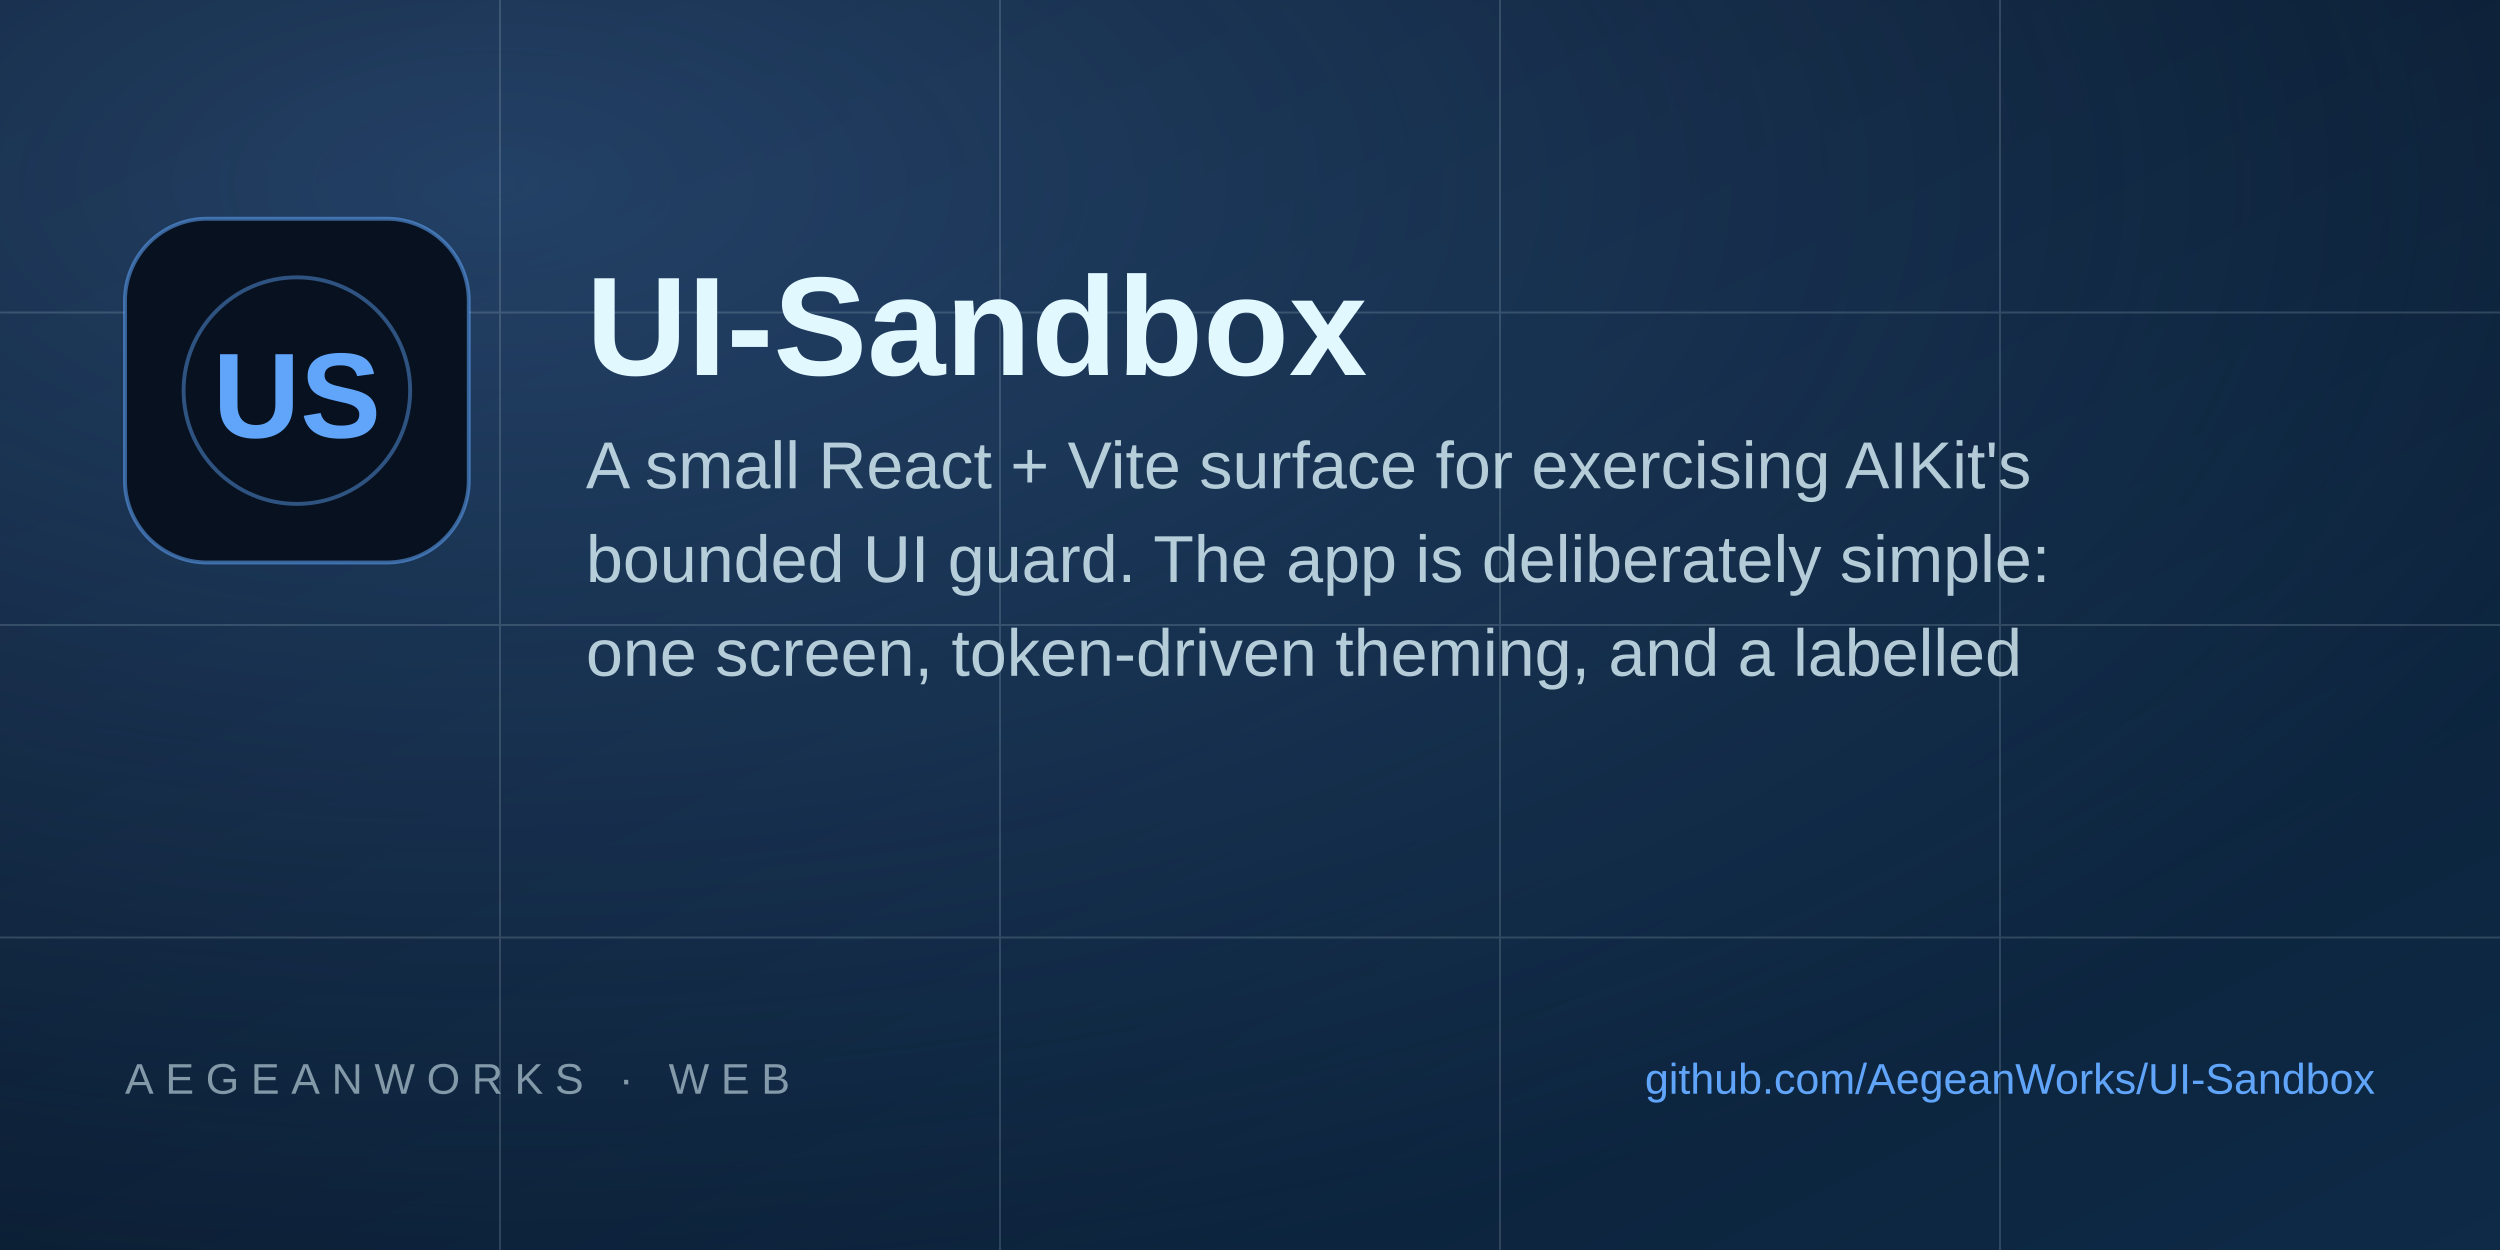
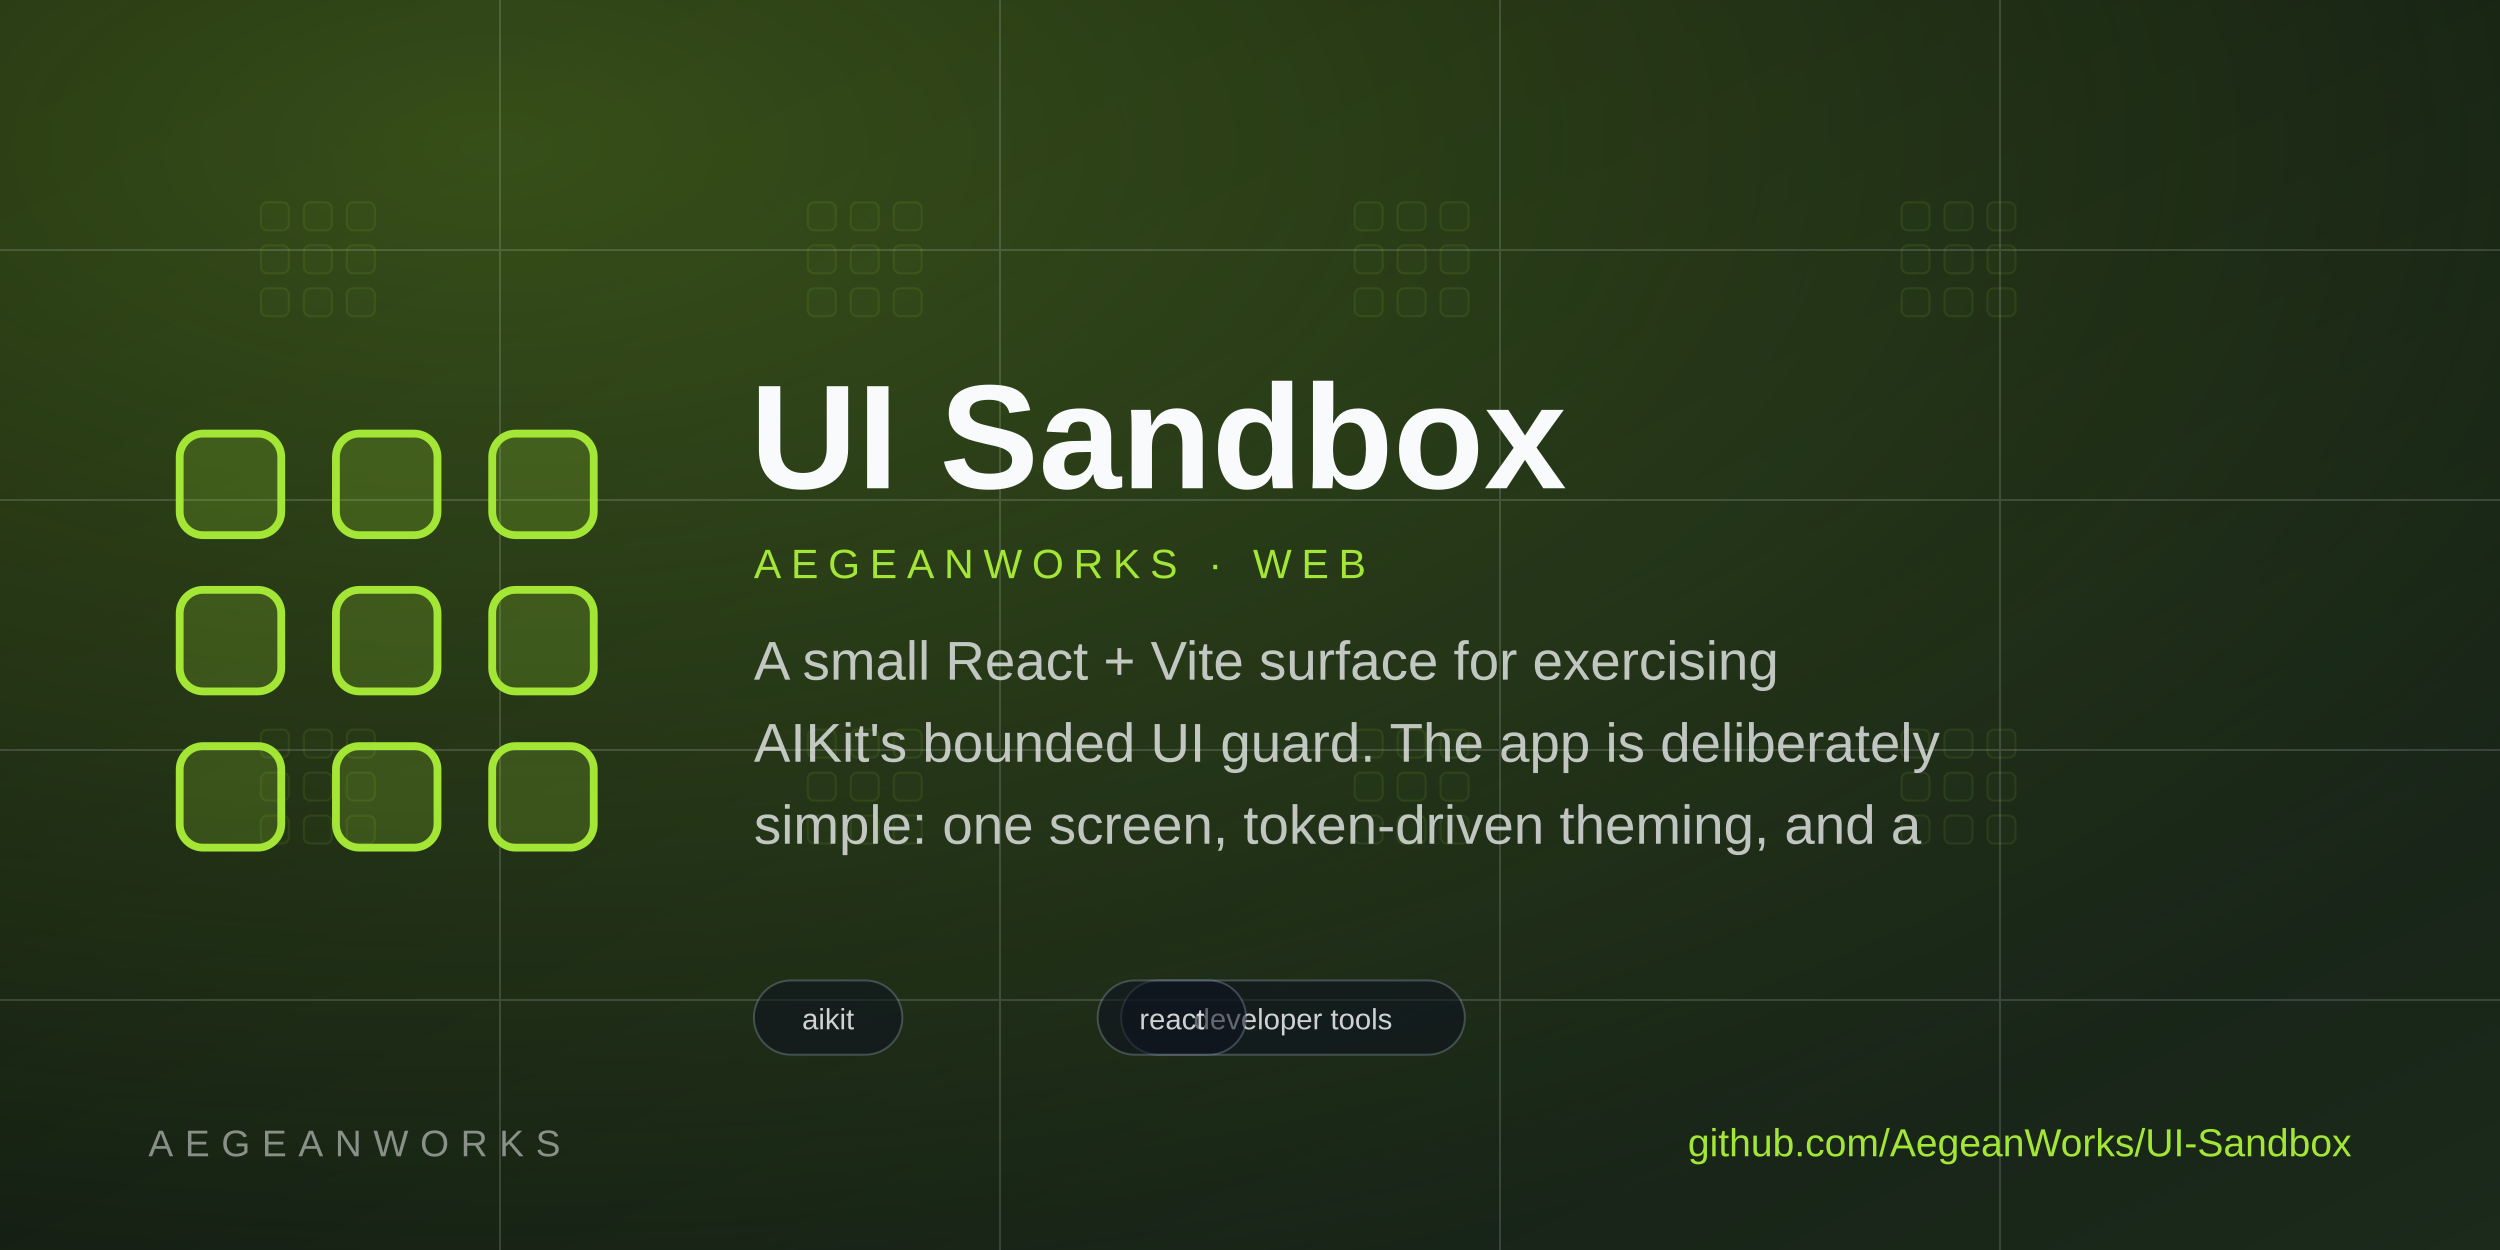
- <svg xmlns="http://www.w3.org/2000/svg" width="1280" height="640" viewBox="0 0 1280 640" role="img" aria-labelledby="title desc">
+ <svg xmlns="http://www.w3.org/2000/svg" width="1280" height="640" viewBox="0 0 1280 640" role="img" aria-labelledby="title desc" data-motif="grid" data-layout="grid">
  <defs>
    <linearGradient id="bg" x1="0" y1="0" x2="1" y2="1">
-       <stop offset="0" stop-color="#07111f" />
-       <stop offset="1" stop-color="#0e2a47" />
+       <stop offset="0" stop-color="#0a0f0b" />
+       <stop offset="1" stop-color="#1b2a1b" />
    </linearGradient>
-     <radialGradient id="glow" cx="0.2" cy="0.15" r="0.9">
-       <stop offset="0" stop-color="#60a5fa" stop-opacity="0.30" />
-       <stop offset="1" stop-color="#60a5fa" stop-opacity="0" />
+     <radialGradient id="glow" cx="0.2" cy="0.12" r="0.95">
+       <stop offset="0" stop-color="#a3e635" stop-opacity="0.28" />
+       <stop offset="1" stop-color="#a3e635" stop-opacity="0" />
    </radialGradient>
+     <linearGradient id="band" x1="0" y1="0" x2="1" y2="0">
+       <stop offset="0" stop-color="#a3e635" />
+       <stop offset="1" stop-color="#60a5fa" />
+     </linearGradient>
  </defs>
  <rect width="1280" height="640" fill="url(#bg)" />
  <rect width="1280" height="640" fill="url(#glow)" />
-   <g opacity="0.16" stroke="#e2f8ff">
-     <path d="M0 160h1280M0 320h1280M0 480h1280M256 0v640M512 0v640M768 0v640M1024 0v640" />
+   <g opacity="0.15" stroke="#F8FAFC">
+     <path d="M0 128H1280M0 256H1280M0 384H1280M0 512H1280M256 0V640M512 0V640M768 0V640M1024 0V640" />
  </g>
-   <rect x="64" y="112" width="176" height="176" rx="42" fill="#07111f" stroke="#60a5fa" stroke-opacity="0.55" stroke-width="2" />
-   <circle cx="152" cy="200" r="58" fill="none" stroke="#60a5fa" stroke-opacity="0.45" stroke-width="2" />
-   <text x="152" y="224" text-anchor="middle" font-family="Segoe UI, Arial, sans-serif" font-size="62" font-weight="700" fill="#60a5fa">US</text>
-   <text x="300" y="192" font-family="Segoe UI, Arial, sans-serif" font-size="72" font-weight="700" fill="#e2f8ff">UI-Sandbox</text>
-   <text x="300" y="250" font-family="Segoe UI, Arial, sans-serif" font-size="34" fill="#e2f8ff" fill-opacity="0.78">A small React + Vite surface for exercising AIKit's</text>
-   <text x="300" y="298" font-family="Segoe UI, Arial, sans-serif" font-size="34" fill="#e2f8ff" fill-opacity="0.78">bounded UI guard. The app is deliberately simple:</text>
-   <text x="300" y="346" font-family="Segoe UI, Arial, sans-serif" font-size="34" fill="#e2f8ff" fill-opacity="0.78">one screen, token-driven theming, and a labelled</text>
-   <text x="64" y="560" font-family="Segoe UI, Arial, sans-serif" font-size="22" letter-spacing="6" fill="#e2f8ff" fill-opacity="0.55">AEGEANWORKS · WEB</text>
-   <text x="1216" y="560" text-anchor="end" font-family="Segoe UI, Arial, sans-serif" font-size="22" fill="#60a5fa">github.com/AegeanWorks/UI-Sandbox</text>
+   <g transform="translate(188 318) scale(2.0)" opacity="1.0">
+     <rect x="-48" y="-48" width="26" height="26" rx="6" fill="#a3e635" fill-opacity="0.18" stroke="#a3e635" stroke-width="2" />
+     <rect x="-48" y="-8" width="26" height="26" rx="6" fill="#a3e635" fill-opacity="0.18" stroke="#a3e635" stroke-width="2" />
+     <rect x="-48" y="32" width="26" height="26" rx="6" fill="#a3e635" fill-opacity="0.18" stroke="#a3e635" stroke-width="2" />
+     <rect x="-8" y="-48" width="26" height="26" rx="6" fill="#a3e635" fill-opacity="0.18" stroke="#a3e635" stroke-width="2" />
+     <rect x="-8" y="-8" width="26" height="26" rx="6" fill="#a3e635" fill-opacity="0.18" stroke="#a3e635" stroke-width="2" />
+     <rect x="-8" y="32" width="26" height="26" rx="6" fill="#a3e635" fill-opacity="0.18" stroke="#a3e635" stroke-width="2" />
+     <rect x="32" y="-48" width="26" height="26" rx="6" fill="#a3e635" fill-opacity="0.18" stroke="#a3e635" stroke-width="2" />
+     <rect x="32" y="-8" width="26" height="26" rx="6" fill="#a3e635" fill-opacity="0.18" stroke="#a3e635" stroke-width="2" />
+     <rect x="32" y="32" width="26" height="26" rx="6" fill="#a3e635" fill-opacity="0.18" stroke="#a3e635" stroke-width="2" />
+   </g>
+   <g transform="translate(160 130) scale(0.55)" opacity="0.1">
+     <rect x="-48" y="-48" width="26" height="26" rx="6" fill="#a3e635" fill-opacity="0.18" stroke="#a3e635" stroke-width="2" />
+     <rect x="-48" y="-8" width="26" height="26" rx="6" fill="#a3e635" fill-opacity="0.18" stroke="#a3e635" stroke-width="2" />
+     <rect x="-48" y="32" width="26" height="26" rx="6" fill="#a3e635" fill-opacity="0.18" stroke="#a3e635" stroke-width="2" />
+     <rect x="-8" y="-48" width="26" height="26" rx="6" fill="#a3e635" fill-opacity="0.18" stroke="#a3e635" stroke-width="2" />
+     <rect x="-8" y="-8" width="26" height="26" rx="6" fill="#a3e635" fill-opacity="0.18" stroke="#a3e635" stroke-width="2" />
+     <rect x="-8" y="32" width="26" height="26" rx="6" fill="#a3e635" fill-opacity="0.18" stroke="#a3e635" stroke-width="2" />
+     <rect x="32" y="-48" width="26" height="26" rx="6" fill="#a3e635" fill-opacity="0.18" stroke="#a3e635" stroke-width="2" />
+     <rect x="32" y="-8" width="26" height="26" rx="6" fill="#a3e635" fill-opacity="0.18" stroke="#a3e635" stroke-width="2" />
+     <rect x="32" y="32" width="26" height="26" rx="6" fill="#a3e635" fill-opacity="0.18" stroke="#a3e635" stroke-width="2" />
+   </g>
+   <g transform="translate(160 400) scale(0.55)" opacity="0.1">
+     <rect x="-48" y="-48" width="26" height="26" rx="6" fill="#a3e635" fill-opacity="0.18" stroke="#a3e635" stroke-width="2" />
+     <rect x="-48" y="-8" width="26" height="26" rx="6" fill="#a3e635" fill-opacity="0.18" stroke="#a3e635" stroke-width="2" />
+     <rect x="-48" y="32" width="26" height="26" rx="6" fill="#a3e635" fill-opacity="0.18" stroke="#a3e635" stroke-width="2" />
+     <rect x="-8" y="-48" width="26" height="26" rx="6" fill="#a3e635" fill-opacity="0.18" stroke="#a3e635" stroke-width="2" />
+     <rect x="-8" y="-8" width="26" height="26" rx="6" fill="#a3e635" fill-opacity="0.18" stroke="#a3e635" stroke-width="2" />
+     <rect x="-8" y="32" width="26" height="26" rx="6" fill="#a3e635" fill-opacity="0.18" stroke="#a3e635" stroke-width="2" />
+     <rect x="32" y="-48" width="26" height="26" rx="6" fill="#a3e635" fill-opacity="0.18" stroke="#a3e635" stroke-width="2" />
+     <rect x="32" y="-8" width="26" height="26" rx="6" fill="#a3e635" fill-opacity="0.18" stroke="#a3e635" stroke-width="2" />
+     <rect x="32" y="32" width="26" height="26" rx="6" fill="#a3e635" fill-opacity="0.18" stroke="#a3e635" stroke-width="2" />
+   </g>
+   <g transform="translate(440 130) scale(0.55)" opacity="0.1">
+     <rect x="-48" y="-48" width="26" height="26" rx="6" fill="#a3e635" fill-opacity="0.18" stroke="#a3e635" stroke-width="2" />
+     <rect x="-48" y="-8" width="26" height="26" rx="6" fill="#a3e635" fill-opacity="0.18" stroke="#a3e635" stroke-width="2" />
+     <rect x="-48" y="32" width="26" height="26" rx="6" fill="#a3e635" fill-opacity="0.18" stroke="#a3e635" stroke-width="2" />
+     <rect x="-8" y="-48" width="26" height="26" rx="6" fill="#a3e635" fill-opacity="0.18" stroke="#a3e635" stroke-width="2" />
+     <rect x="-8" y="-8" width="26" height="26" rx="6" fill="#a3e635" fill-opacity="0.18" stroke="#a3e635" stroke-width="2" />
+     <rect x="-8" y="32" width="26" height="26" rx="6" fill="#a3e635" fill-opacity="0.18" stroke="#a3e635" stroke-width="2" />
+     <rect x="32" y="-48" width="26" height="26" rx="6" fill="#a3e635" fill-opacity="0.18" stroke="#a3e635" stroke-width="2" />
+     <rect x="32" y="-8" width="26" height="26" rx="6" fill="#a3e635" fill-opacity="0.18" stroke="#a3e635" stroke-width="2" />
+     <rect x="32" y="32" width="26" height="26" rx="6" fill="#a3e635" fill-opacity="0.18" stroke="#a3e635" stroke-width="2" />
+   </g>
+   <g transform="translate(440 400) scale(0.55)" opacity="0.1">
+     <rect x="-48" y="-48" width="26" height="26" rx="6" fill="#a3e635" fill-opacity="0.18" stroke="#a3e635" stroke-width="2" />
+     <rect x="-48" y="-8" width="26" height="26" rx="6" fill="#a3e635" fill-opacity="0.18" stroke="#a3e635" stroke-width="2" />
+     <rect x="-48" y="32" width="26" height="26" rx="6" fill="#a3e635" fill-opacity="0.18" stroke="#a3e635" stroke-width="2" />
+     <rect x="-8" y="-48" width="26" height="26" rx="6" fill="#a3e635" fill-opacity="0.18" stroke="#a3e635" stroke-width="2" />
+     <rect x="-8" y="-8" width="26" height="26" rx="6" fill="#a3e635" fill-opacity="0.18" stroke="#a3e635" stroke-width="2" />
+     <rect x="-8" y="32" width="26" height="26" rx="6" fill="#a3e635" fill-opacity="0.18" stroke="#a3e635" stroke-width="2" />
+     <rect x="32" y="-48" width="26" height="26" rx="6" fill="#a3e635" fill-opacity="0.18" stroke="#a3e635" stroke-width="2" />
+     <rect x="32" y="-8" width="26" height="26" rx="6" fill="#a3e635" fill-opacity="0.18" stroke="#a3e635" stroke-width="2" />
+     <rect x="32" y="32" width="26" height="26" rx="6" fill="#a3e635" fill-opacity="0.18" stroke="#a3e635" stroke-width="2" />
+   </g>
+   <g transform="translate(720 130) scale(0.55)" opacity="0.1">
+     <rect x="-48" y="-48" width="26" height="26" rx="6" fill="#a3e635" fill-opacity="0.18" stroke="#a3e635" stroke-width="2" />
+     <rect x="-48" y="-8" width="26" height="26" rx="6" fill="#a3e635" fill-opacity="0.18" stroke="#a3e635" stroke-width="2" />
+     <rect x="-48" y="32" width="26" height="26" rx="6" fill="#a3e635" fill-opacity="0.18" stroke="#a3e635" stroke-width="2" />
+     <rect x="-8" y="-48" width="26" height="26" rx="6" fill="#a3e635" fill-opacity="0.18" stroke="#a3e635" stroke-width="2" />
+     <rect x="-8" y="-8" width="26" height="26" rx="6" fill="#a3e635" fill-opacity="0.18" stroke="#a3e635" stroke-width="2" />
+     <rect x="-8" y="32" width="26" height="26" rx="6" fill="#a3e635" fill-opacity="0.18" stroke="#a3e635" stroke-width="2" />
+     <rect x="32" y="-48" width="26" height="26" rx="6" fill="#a3e635" fill-opacity="0.18" stroke="#a3e635" stroke-width="2" />
+     <rect x="32" y="-8" width="26" height="26" rx="6" fill="#a3e635" fill-opacity="0.18" stroke="#a3e635" stroke-width="2" />
+     <rect x="32" y="32" width="26" height="26" rx="6" fill="#a3e635" fill-opacity="0.18" stroke="#a3e635" stroke-width="2" />
+   </g>
+   <g transform="translate(720 400) scale(0.55)" opacity="0.1">
+     <rect x="-48" y="-48" width="26" height="26" rx="6" fill="#a3e635" fill-opacity="0.18" stroke="#a3e635" stroke-width="2" />
+     <rect x="-48" y="-8" width="26" height="26" rx="6" fill="#a3e635" fill-opacity="0.18" stroke="#a3e635" stroke-width="2" />
+     <rect x="-48" y="32" width="26" height="26" rx="6" fill="#a3e635" fill-opacity="0.18" stroke="#a3e635" stroke-width="2" />
+     <rect x="-8" y="-48" width="26" height="26" rx="6" fill="#a3e635" fill-opacity="0.18" stroke="#a3e635" stroke-width="2" />
+     <rect x="-8" y="-8" width="26" height="26" rx="6" fill="#a3e635" fill-opacity="0.18" stroke="#a3e635" stroke-width="2" />
+     <rect x="-8" y="32" width="26" height="26" rx="6" fill="#a3e635" fill-opacity="0.18" stroke="#a3e635" stroke-width="2" />
+     <rect x="32" y="-48" width="26" height="26" rx="6" fill="#a3e635" fill-opacity="0.18" stroke="#a3e635" stroke-width="2" />
+     <rect x="32" y="-8" width="26" height="26" rx="6" fill="#a3e635" fill-opacity="0.18" stroke="#a3e635" stroke-width="2" />
+     <rect x="32" y="32" width="26" height="26" rx="6" fill="#a3e635" fill-opacity="0.18" stroke="#a3e635" stroke-width="2" />
+   </g>
+   <g transform="translate(1000 130) scale(0.55)" opacity="0.1">
+     <rect x="-48" y="-48" width="26" height="26" rx="6" fill="#a3e635" fill-opacity="0.18" stroke="#a3e635" stroke-width="2" />
+     <rect x="-48" y="-8" width="26" height="26" rx="6" fill="#a3e635" fill-opacity="0.18" stroke="#a3e635" stroke-width="2" />
+     <rect x="-48" y="32" width="26" height="26" rx="6" fill="#a3e635" fill-opacity="0.18" stroke="#a3e635" stroke-width="2" />
+     <rect x="-8" y="-48" width="26" height="26" rx="6" fill="#a3e635" fill-opacity="0.18" stroke="#a3e635" stroke-width="2" />
+     <rect x="-8" y="-8" width="26" height="26" rx="6" fill="#a3e635" fill-opacity="0.18" stroke="#a3e635" stroke-width="2" />
+     <rect x="-8" y="32" width="26" height="26" rx="6" fill="#a3e635" fill-opacity="0.18" stroke="#a3e635" stroke-width="2" />
+     <rect x="32" y="-48" width="26" height="26" rx="6" fill="#a3e635" fill-opacity="0.18" stroke="#a3e635" stroke-width="2" />
+     <rect x="32" y="-8" width="26" height="26" rx="6" fill="#a3e635" fill-opacity="0.18" stroke="#a3e635" stroke-width="2" />
+     <rect x="32" y="32" width="26" height="26" rx="6" fill="#a3e635" fill-opacity="0.18" stroke="#a3e635" stroke-width="2" />
+   </g>
+   <g transform="translate(1000 400) scale(0.55)" opacity="0.1">
+     <rect x="-48" y="-48" width="26" height="26" rx="6" fill="#a3e635" fill-opacity="0.18" stroke="#a3e635" stroke-width="2" />
+     <rect x="-48" y="-8" width="26" height="26" rx="6" fill="#a3e635" fill-opacity="0.18" stroke="#a3e635" stroke-width="2" />
+     <rect x="-48" y="32" width="26" height="26" rx="6" fill="#a3e635" fill-opacity="0.18" stroke="#a3e635" stroke-width="2" />
+     <rect x="-8" y="-48" width="26" height="26" rx="6" fill="#a3e635" fill-opacity="0.18" stroke="#a3e635" stroke-width="2" />
+     <rect x="-8" y="-8" width="26" height="26" rx="6" fill="#a3e635" fill-opacity="0.18" stroke="#a3e635" stroke-width="2" />
+     <rect x="-8" y="32" width="26" height="26" rx="6" fill="#a3e635" fill-opacity="0.18" stroke="#a3e635" stroke-width="2" />
+     <rect x="32" y="-48" width="26" height="26" rx="6" fill="#a3e635" fill-opacity="0.18" stroke="#a3e635" stroke-width="2" />
+     <rect x="32" y="-8" width="26" height="26" rx="6" fill="#a3e635" fill-opacity="0.18" stroke="#a3e635" stroke-width="2" />
+     <rect x="32" y="32" width="26" height="26" rx="6" fill="#a3e635" fill-opacity="0.18" stroke="#a3e635" stroke-width="2" />
+   </g>
+   <text x="384" y="250" font-family="Segoe UI, Arial, sans-serif" font-size="76" font-weight="700" fill="#F8FAFC">UI Sandbox</text>
+   <text x="386" y="296" font-family="Segoe UI, Arial, sans-serif" font-size="21" letter-spacing="5" fill="#a3e635">AEGEANWORKS · WEB</text>
+   <text x="386" y="348" font-family="Segoe UI, Arial, sans-serif" font-size="28" fill="#F8FAFC" fill-opacity="0.74">A small React + Vite surface for exercising</text>
+   <text x="386" y="390" font-family="Segoe UI, Arial, sans-serif" font-size="28" fill="#F8FAFC" fill-opacity="0.74">AIKit's bounded UI guard. The app is deliberately</text>
+   <text x="386" y="432" font-family="Segoe UI, Arial, sans-serif" font-size="28" fill="#F8FAFC" fill-opacity="0.74">simple: one screen, token-driven theming, and a</text>
+   <rect x="386" y="502" width="76" height="38" rx="19" fill="#0B1220" fill-opacity="0.55" stroke="#94A3B8" stroke-opacity="0.35" />
+   <text x="424.0" y="527" text-anchor="middle" font-family="Segoe UI, Arial, sans-serif" font-size="15" fill="#F8FAFC" fill-opacity="0.82">aikit</text>
+   <rect x="574" y="502" width="176" height="38" rx="19" fill="#0B1220" fill-opacity="0.55" stroke="#94A3B8" stroke-opacity="0.35" />
+   <text x="662.0" y="527" text-anchor="middle" font-family="Segoe UI, Arial, sans-serif" font-size="15" fill="#F8FAFC" fill-opacity="0.82">developer tools</text>
+   <rect x="562" y="502" width="76" height="38" rx="19" fill="#0B1220" fill-opacity="0.55" stroke="#94A3B8" stroke-opacity="0.35" />
+   <text x="600.0" y="527" text-anchor="middle" font-family="Segoe UI, Arial, sans-serif" font-size="15" fill="#F8FAFC" fill-opacity="0.82">react</text>
+   <text x="76" y="592" font-family="Segoe UI, Arial, sans-serif" font-size="19" letter-spacing="6" fill="#F8FAFC" fill-opacity="0.50">AEGEANWORKS</text>
+   <text x="1204" y="592" text-anchor="end" font-family="Segoe UI, Arial, sans-serif" font-size="20" fill="#a3e635">github.com/AegeanWorks/UI-Sandbox</text>
</svg>
